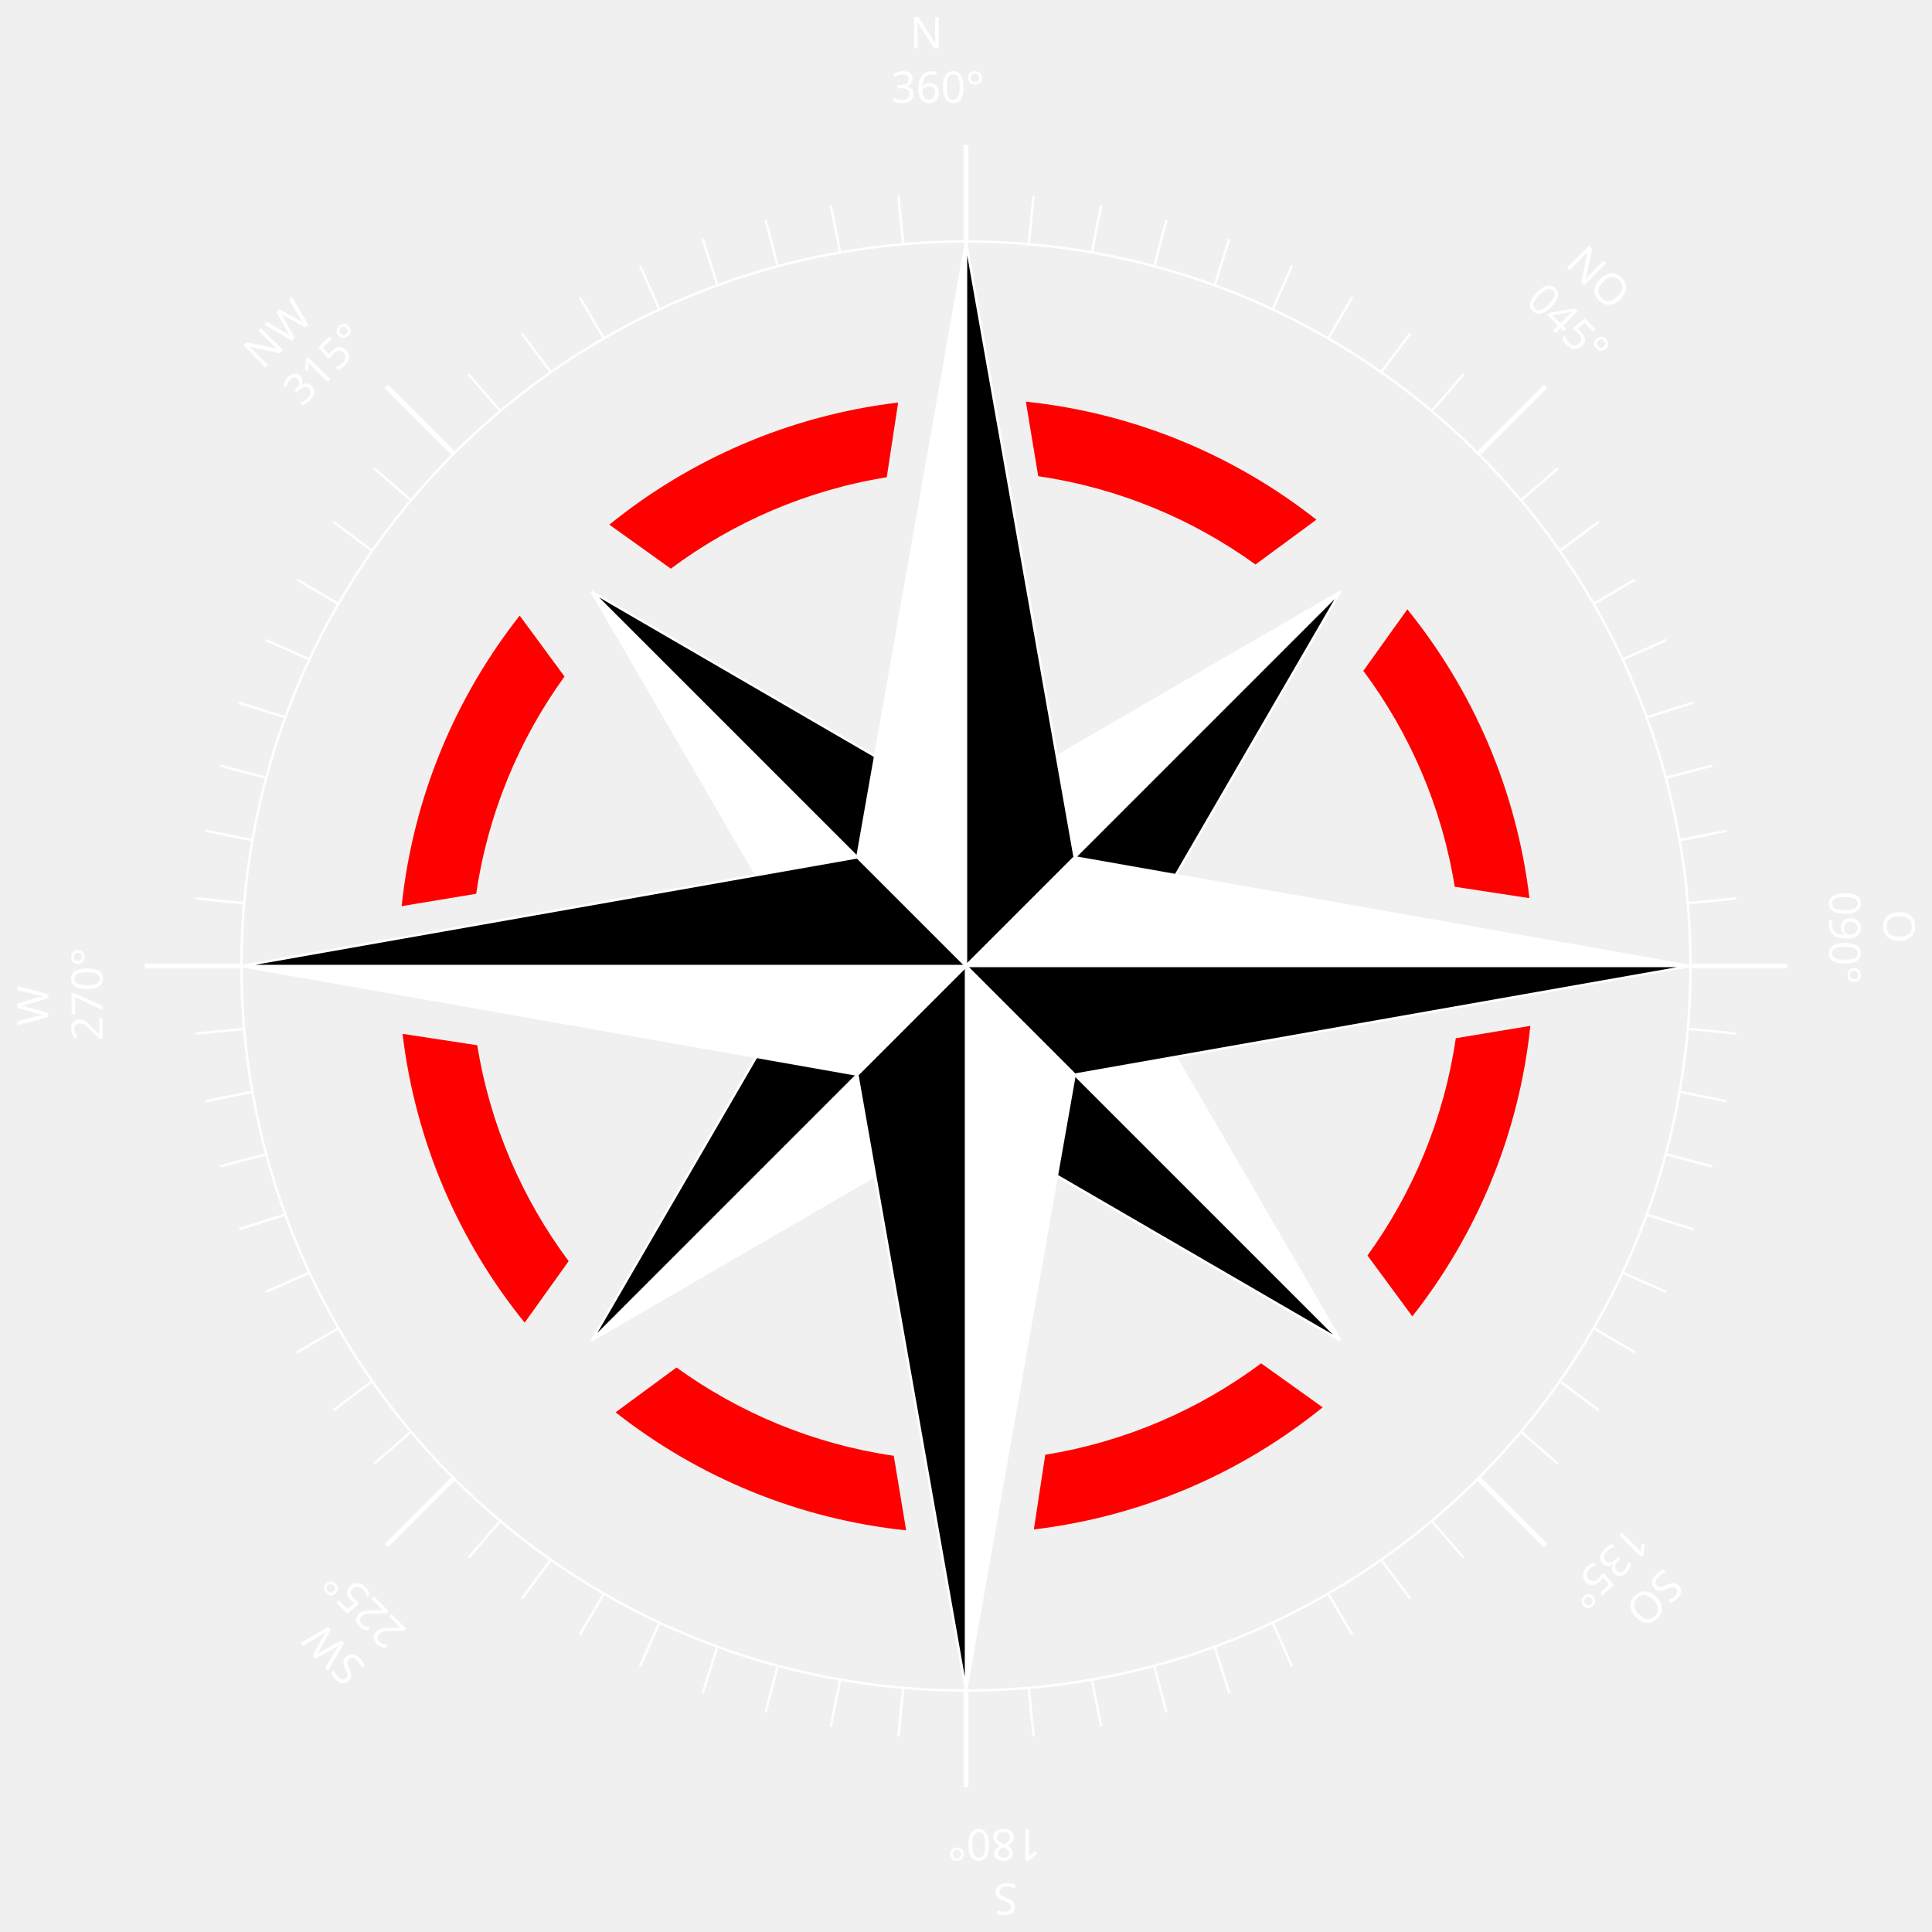
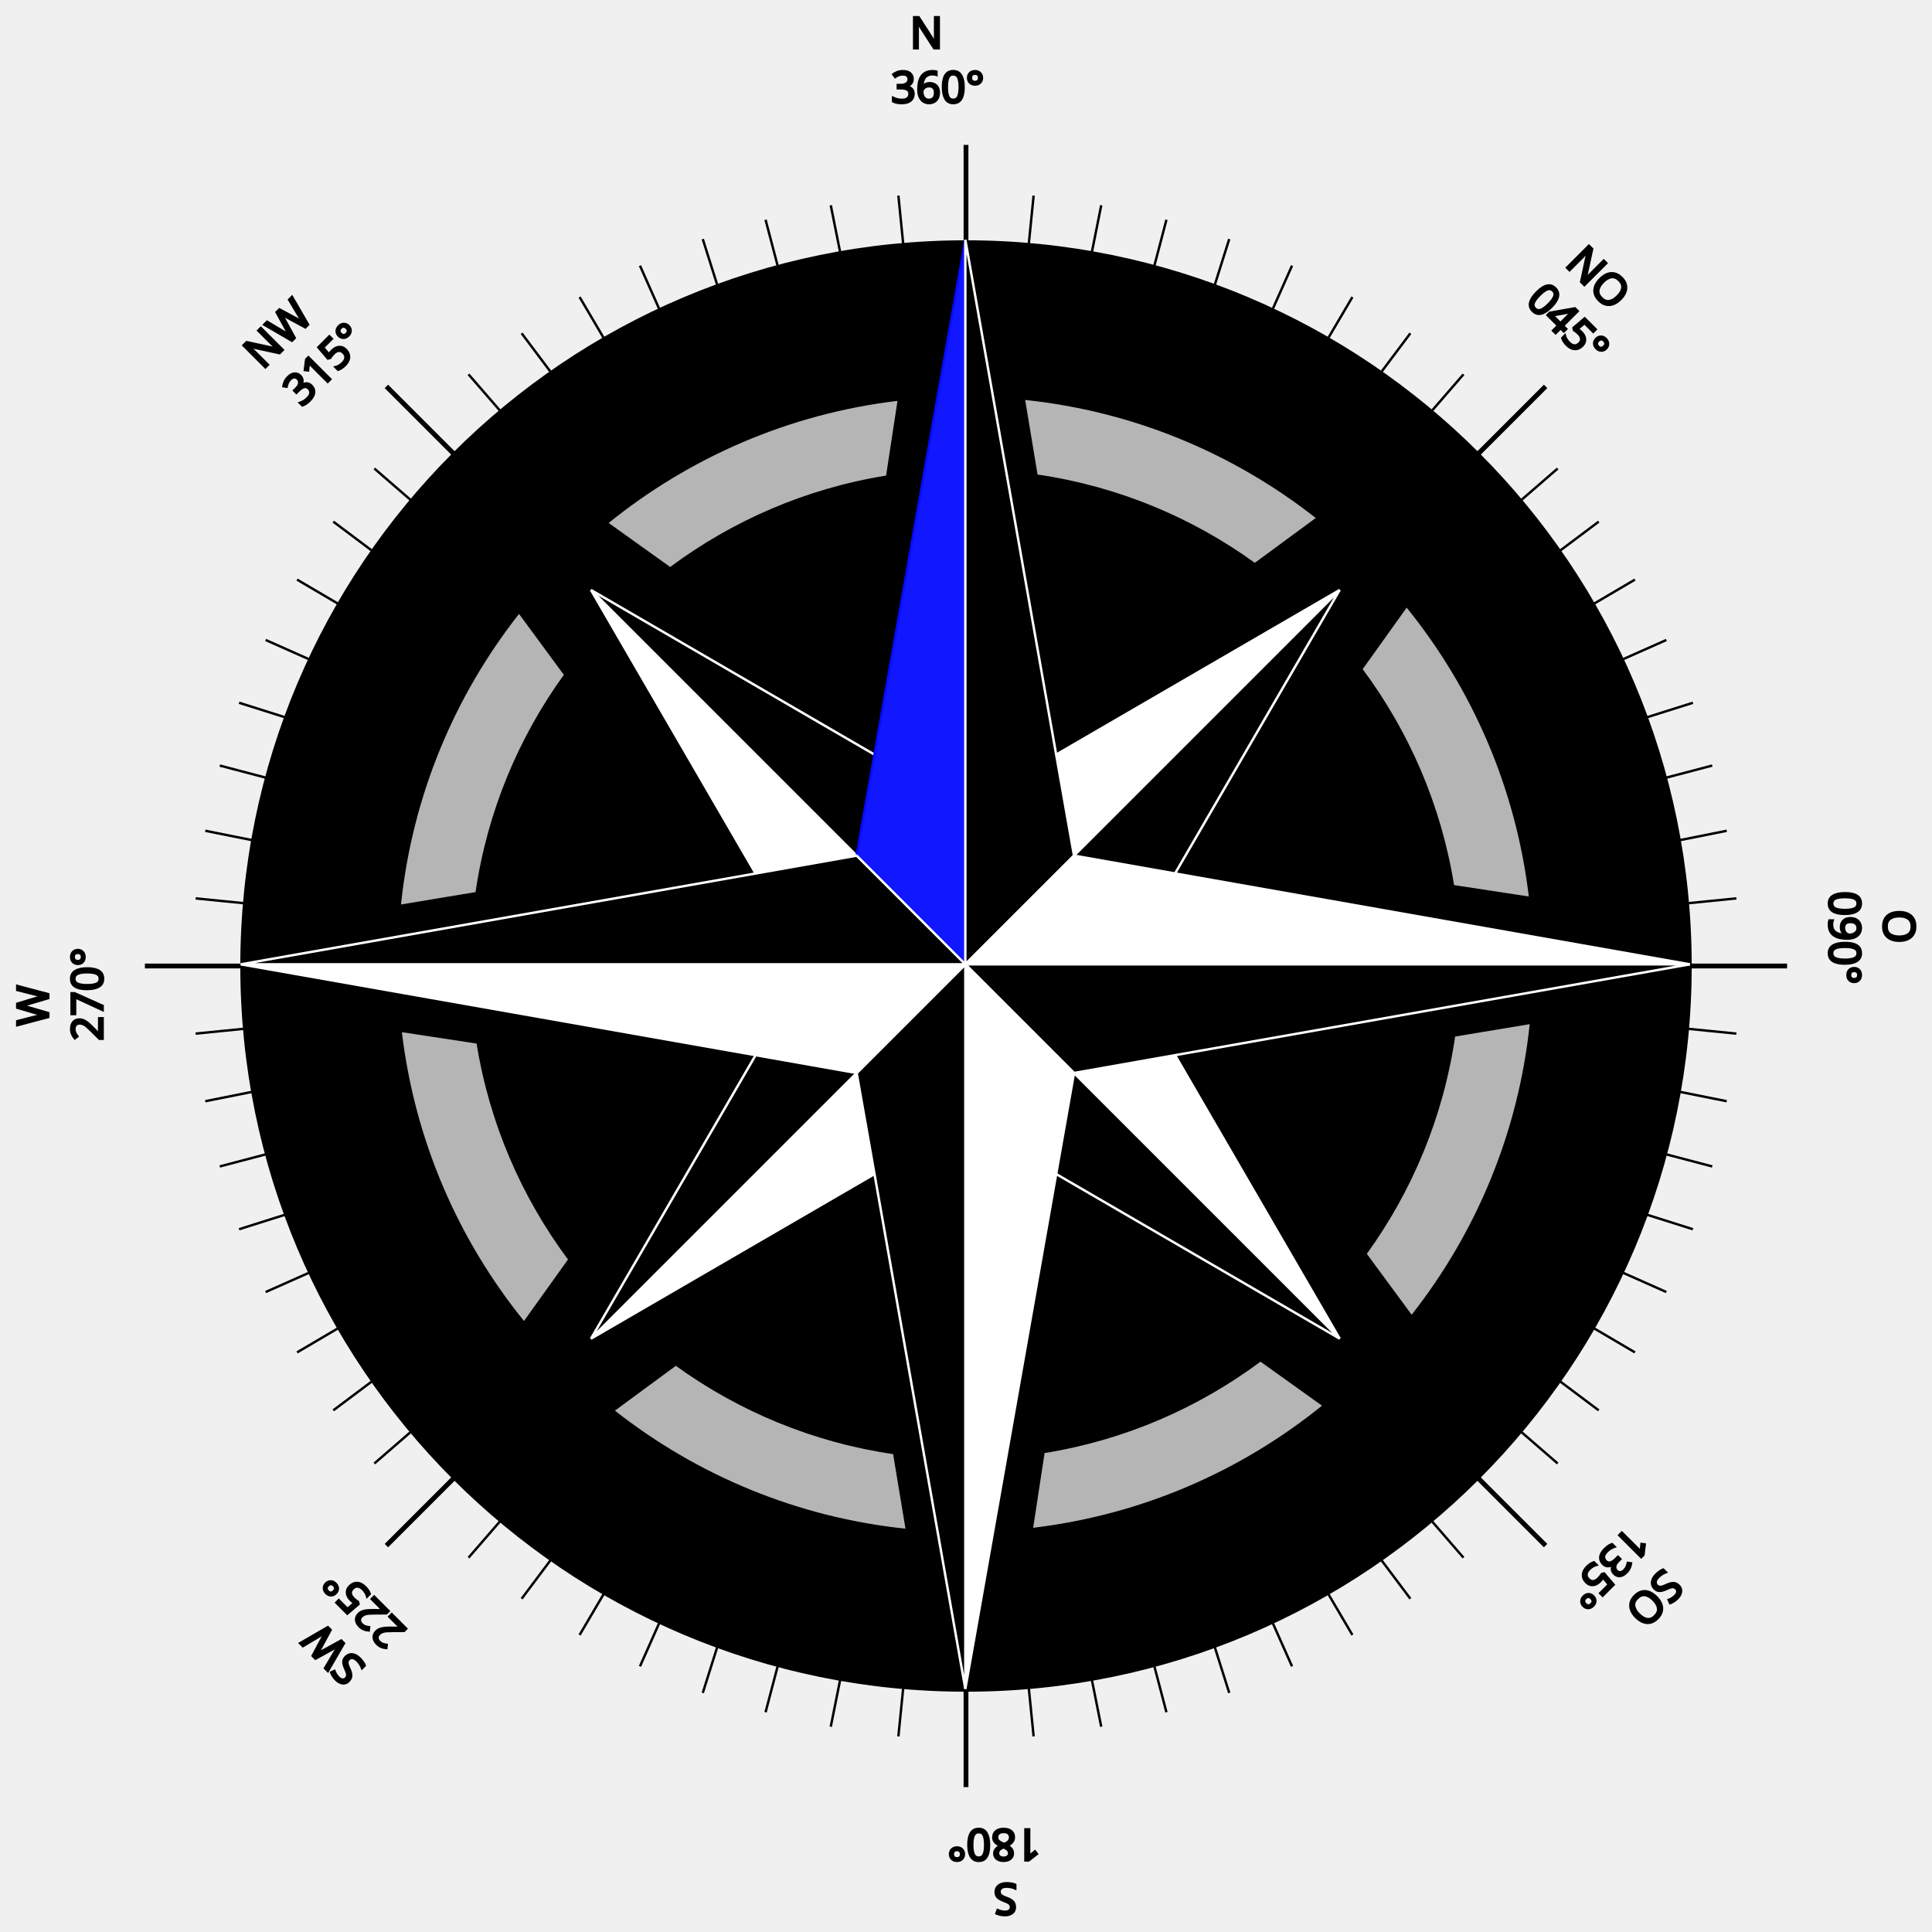
<svg xmlns="http://www.w3.org/2000/svg" version="1.0" width="800" height="800" id="windrose">
  <defs id="defs4" />
-   <path id="kreis" style="fill:none;stroke:#ffffff" d="m 700,400 a 300,300 0 0 1 -600,0 300,300 0 1 1 600,0 z" />
-   <path id="linie045" style="fill:none;stroke:#ffffff;stroke-width:2" d="m 612,188 28,-28" />
-   <path id="linie090" style="fill:none;stroke:#ffffff;stroke-width:2" d="m 740,400 -40,0" />
-   <path id="linie135" style="fill:none;stroke:#ffffff;stroke-width:2" d="m 612,612 28,28" />
-   <path id="linie180" style="fill:none;stroke:#ffffff;stroke-width:2" d="m 400,740 0,-40" />
-   <path id="linie225" style="fill:none;stroke:#ffffff;stroke-width:2" d="m 188,612 -28,28" />
-   <path id="linie270" style="fill:none;stroke:#ffffff;stroke-width:2" d="m 60,400 40,0" />
-   <path id="linie315" style="fill:none;stroke:#ffffff;stroke-width:2" d="M 188,188 160,160" />
-   <path id="linie360" style="fill:none;stroke:#ffffff;stroke-width:2" d="m 400,60 0,40" />
-   <path id="linie005" style="fill:none;stroke:#ffffff;stroke-width:1;stroke-opacity:1" d="m 426,101 2,-20" />
-   <path id="linie010" style="fill:none;stroke:#ffffff;stroke-width:1;stroke-opacity:1" d="m 452,105 4,-20" />
-   <path id="linie015" style="fill:none;stroke:#ffffff;stroke-width:1;stroke-opacity:1" d="m 478,110 5,-19" />
-   <path id="linie020" style="fill:none;stroke:#ffffff;stroke-width:1;stroke-opacity:1" d="m 503,118 6,-19" />
-   <path id="linie025" style="fill:none;stroke:#ffffff;stroke-width:1;stroke-opacity:1" d="m 527,128 8,-18" />
-   <path id="linie030" style="fill:none;stroke:#ffffff;stroke-width:1;stroke-opacity:1" d="m 550,140 10,-17" />
-   <path id="linie035" style="fill:none;stroke:#ffffff;stroke-width:1;stroke-opacity:1" d="m 572,154 12,-16" />
-   <path id="linie040" style="fill:none;stroke:#ffffff;stroke-width:1;stroke-opacity:1" d="m 593,170 13,-15" />
-   <path id="linie050" style="fill:none;stroke:#ffffff;stroke-width:1;stroke-opacity:1" d="m 630,207 15,-13" />
-   <path id="linie055" style="fill:none;stroke:#ffffff;stroke-width:1;stroke-opacity:1" d="m 646,228 16,-12" />
-   <path id="linie060" style="fill:none;stroke:#ffffff;stroke-width:1;stroke-opacity:1" d="m 660,250 17,-10" />
-   <path id="linie065" style="fill:none;stroke:#ffffff;stroke-width:1;stroke-opacity:1" d="m 672,273 18,-8" />
-   <path id="linie070" style="fill:none;stroke:#ffffff;stroke-width:1;stroke-opacity:1" d="m 682,297 19,-6" />
-   <path id="linie075" style="fill:none;stroke:#ffffff;stroke-width:1;stroke-opacity:1" d="m 690,322 19,-5" />
-   <path id="linie080" style="fill:none;stroke:#ffffff;stroke-width:1;stroke-opacity:1" d="m 695,348 20,-4" />
-   <path id="linie085" style="fill:none;stroke:#ffffff;stroke-width:1;stroke-opacity:1" d="m 699,374 20,-2" />
-   <path id="linie095" style="fill:none;stroke:#ffffff;stroke-width:1;stroke-opacity:1" d="m 699,426 20,2" />
-   <path id="linie100" style="fill:none;stroke:#ffffff;stroke-width:1;stroke-opacity:1" d="m 695,452 20,4" />
-   <path id="linie105" style="fill:none;stroke:#ffffff;stroke-width:1;stroke-opacity:1" d="m 690,478 19,5" />
-   <path id="linie110" style="fill:none;stroke:#ffffff;stroke-width:1;stroke-opacity:1" d="m 682,503 19,6" />
-   <path id="linie115" style="fill:none;stroke:#ffffff;stroke-width:1;stroke-opacity:1" d="m 672,527 18,8" />
-   <path id="linie120" style="fill:none;stroke:#ffffff;stroke-width:1;stroke-opacity:1" d="m 660,550 17,10" />
-   <path id="linie125" style="fill:none;stroke:#ffffff;stroke-width:1;stroke-opacity:1" d="m 646,572 16,12" />
-   <path id="linie130" style="fill:none;stroke:#ffffff;stroke-width:1;stroke-opacity:1" d="m 630,593 15,13" />
-   <path id="linie140" style="fill:none;stroke:#ffffff;stroke-width:1;stroke-opacity:1" d="m 593,630 13,15" />
-   <path id="linie145" style="fill:none;stroke:#ffffff;stroke-width:1;stroke-opacity:1" d="m 572,646 12,16" />
-   <path id="linie150" style="fill:none;stroke:#ffffff;stroke-width:1;stroke-opacity:1" d="m 550,660 10,17" />
-   <path id="linie155" style="fill:none;stroke:#ffffff;stroke-width:1;stroke-opacity:1" d="m 527,672 8,18" />
-   <path id="linie160" style="fill:none;stroke:#ffffff;stroke-width:1;stroke-opacity:1" d="m 503,682 6,19" />
-   <path id="linie165" style="fill:none;stroke:#ffffff;stroke-width:1;stroke-opacity:1" d="m 478,690 5,19" />
-   <path id="linie170" style="fill:none;stroke:#ffffff;stroke-width:1;stroke-opacity:1" d="m 452,695 4,20" />
-   <path id="linie175" style="fill:none;stroke:#ffffff;stroke-width:1;stroke-opacity:1" d="m 426,699 2,20" />
-   <path id="linie185" style="fill:none;stroke:#ffffff;stroke-width:1;stroke-opacity:1" d="m 374,699 -2,20" />
-   <path id="linie190" style="fill:none;stroke:#ffffff;stroke-width:1;stroke-opacity:1" d="m 348,695 -4,20" />
-   <path id="linie195" style="fill:none;stroke:#ffffff;stroke-width:1;stroke-opacity:1" d="m 322,690 -5,19" />
-   <path id="linie200" style="fill:none;stroke:#ffffff;stroke-width:1;stroke-opacity:1" d="m 297,682 -6,19" />
-   <path id="linie205" style="fill:none;stroke:#ffffff;stroke-width:1;stroke-opacity:1" d="m 273,672 -8,18" />
-   <path id="linie210" style="fill:none;stroke:#ffffff;stroke-width:1;stroke-opacity:1" d="m 250,660 -10,17" />
-   <path id="linie215" style="fill:none;stroke:#ffffff;stroke-width:1;stroke-opacity:1" d="m 228,646 -12,16" />
-   <path id="linie220" style="fill:none;stroke:#ffffff;stroke-width:1;stroke-opacity:1" d="m 207,630 -13,15" />
-   <path id="linie230" style="fill:none;stroke:#ffffff;stroke-width:1;stroke-opacity:1" d="m 170,593 -15,13" />
-   <path id="linie235" style="fill:none;stroke:#ffffff;stroke-width:1;stroke-opacity:1" d="m 154,572 -16,12" />
-   <path id="linie240" style="fill:none;stroke:#ffffff;stroke-width:1;stroke-opacity:1" d="m 140,550 -17,10" />
-   <path id="linie245" style="fill:none;stroke:#ffffff;stroke-width:1;stroke-opacity:1" d="m 128,527 -18,8" />
-   <path id="linie250" style="fill:none;stroke:#ffffff;stroke-width:1;stroke-opacity:1" d="m 118,503 -19,6" />
-   <path id="linie255" style="fill:none;stroke:#ffffff;stroke-width:1;stroke-opacity:1" d="m 110,478 -19,5" />
-   <path id="linie260" style="fill:none;stroke:#ffffff;stroke-width:1;stroke-opacity:1" d="m 105,452 -20,4" />
-   <path id="linie265" style="fill:none;stroke:#ffffff;stroke-width:1;stroke-opacity:1" d="m 101,426 -20,2" />
-   <path id="linie275" style="fill:none;stroke:#ffffff;stroke-width:1;stroke-opacity:1" d="M 101,374 81,372" />
-   <path id="linie280" style="fill:none;stroke:#ffffff;stroke-width:1;stroke-opacity:1" d="M 105,348 85,344" />
-   <path id="linie285" style="fill:none;stroke:#ffffff;stroke-width:1;stroke-opacity:1" d="M 110,322 91,317" />
-   <path id="linie290" style="fill:none;stroke:#ffffff;stroke-width:1;stroke-opacity:1" d="M 118,297 99,291" />
-   <path id="linie295" style="fill:none;stroke:#ffffff;stroke-width:1;stroke-opacity:1" d="m 128,273 -18,-8" />
-   <path id="linie300" style="fill:none;stroke:#ffffff;stroke-width:1;stroke-opacity:1" d="M 140,250 123,240" />
-   <path id="linie305" style="fill:none;stroke:#ffffff;stroke-width:1;stroke-opacity:1" d="M 154,228 138,216" />
-   <path id="linie310" style="fill:none;stroke:#ffffff;stroke-width:1;stroke-opacity:1" d="M 170,207 155,194" />
-   <path id="linie320" style="fill:none;stroke:#ffffff;stroke-width:1;stroke-opacity:1" d="M 207,170 194,155" />
-   <path id="linie325" style="fill:none;stroke:#ffffff;stroke-width:1;stroke-opacity:1" d="M 228,154 216,138" />
-   <path id="linie330" style="fill:none;stroke:#ffffff;stroke-width:1;stroke-opacity:1" d="M 250,140 240,123" />
-   <path id="linie335" style="fill:none;stroke:#ffffff;stroke-width:1;stroke-opacity:1" d="m 273,128 -8,-18" />
-   <path id="linie340" style="fill:none;stroke:#ffffff;stroke-width:1;stroke-opacity:1" d="M 297,118 291,99" />
-   <path id="linie345" style="fill:none;stroke:#ffffff;stroke-width:1;stroke-opacity:1" d="M 322,110 317,91" />
-   <path id="linie350" style="fill:none;stroke:#ffffff;stroke-width:1;stroke-opacity:1" d="M 348,105 344,85" />
-   <path id="linie355" style="fill:none;stroke:#ffffff;stroke-width:1;stroke-opacity:1" d="M 374,101 372,81" />
-   <g id="g2294">
-     <path d="M 400,400 L 400,335 L 555,245 L 400,400 z " style="fill:#ffffff;stroke:#ffffff;stroke-width:1" id="pfeil-rechtsoben-oben" />
-     <path d="M 400,400 L 465,400 L 555,245 L 400,400 z " style="fill:#000000;fill-rule:evenodd;stroke:#ffffff;stroke-width:1px;stroke-linecap:butt;stroke-linejoin:miter;stroke-opacity:1" id="pfeil-rechtsoben-rechts" />
-     <path d="M 400,400 L 465,400 L 555,555 L 400,400 z " style="fill:#ffffff;stroke:#ffffff;stroke-width:1" id="pfeil-rechtsunten-rechts" />
-     <path d="M 400,400 L 400,465 L 555,555 L 400,400 z " style="fill:#000000;stroke:#ffffff;stroke-width:1" id="pfeil-rechtsunten-unten" />
-     <path d="M 400,400 L 400,465 L 245,555 L 400,400 z " style="fill:#ffffff;stroke:#ffffff;stroke-width:1" id="pfeil-linksunten-unten" />
-     <path d="M 400,400 L 335,400 L 245,555 L 400,400 z " style="fill:#000000;stroke:#ffffff;stroke-width:1" id="pfeil-linksunten-links" />
-     <path d="M 400,400 L 335,400 L 245,245 L 400,400 z " style="fill:#ffffff;stroke:#ffffff;stroke-width:1" id="pfeil-linksoben-links" />
-     <path d="M 400,400 L 400,335 L 245,245 L 400,400 z " style="fill:#000000;stroke:#ffffff;stroke-width:1" id="pfeil-linksoben-oben" />
-     <path d="M 400,100 L 355,355 L 400,400 L 400,100 z " style="fill:#ffffff;stroke:#ffffff;stroke-width:1" id="pfeil-oben-links" />
-     <path d="M 400,100 L 445,355 L 400,400 L 400,100 z " style="fill:#000000;stroke:#ffffff;stroke-width:1" id="pfeil-oben-rechts" />
-     <path d="M 700,400 L 445,355 L 400,400 L 700,400 z " style="fill:#ffffff;stroke:#ffffff;stroke-width:1" id="pfeil-rechts-oben" />
-     <path d="M 700,400 L 445,445 L 400,400 L 700,400 z " style="fill:#000000;stroke:#ffffff;stroke-width:1" id="pfeil-rechts-unten" />
-     <path d="M 400,700 L 445,445 L 400,400 L 400,700 z " style="fill:#ffffff;stroke:#ffffff;stroke-width:1" id="pfeil-unten-rechts" />
-     <path d="M 400,700 L 355,445 L 400,400 L 400,700 z " style="fill:#000000;stroke:#ffffff;stroke-width:1" id="pfeil-unten-links" />
-     <path d="M 100,400 L 355,445 L 400,400 L 100,400 z " style="fill:#ffffff;stroke:#ffffff;stroke-width:1" id="pfeil-links-unten" />
-     <path d="M 100,400 L 355,355 L 400,400 L 100,400 z " style="fill:#000000;stroke:#ffffff;stroke-width:1" id="pfeil-links-oben" />
-   </g>
-   <g id="rotekreisebene">
-     <path d="M 424.781,166.312 L 429.906,197.188 C 463.156,202.053 493.808,214.916 519.875,233.75 L 545.094,215.188 C 511.24,188.568 469.909,171.047 424.781,166.312 z M 371.906,166.688 C 326.923,172.056 285.814,190.139 252.312,217.25 L 277.781,235.469 C 303.596,216.256 334.056,202.961 367.188,197.625 L 371.906,166.688 z M 582.75,252.312 L 564.531,277.781 C 583.744,303.596 597.039,334.056 602.375,367.188 L 633.312,371.906 C 627.944,326.923 609.861,285.814 582.75,252.312 z M 215.188,254.906 C 188.568,288.76 171.047,330.091 166.312,375.219 L 197.188,370.094 C 202.053,336.844 214.916,306.192 233.75,280.125 L 215.188,254.906 z M 633.688,424.781 L 602.812,429.906 C 597.947,463.156 585.084,493.808 566.25,519.875 L 584.812,545.094 C 611.432,511.24 628.953,469.909 633.688,424.781 z M 166.688,428.094 C 172.056,473.077 190.139,514.186 217.25,547.688 L 235.469,522.219 C 216.256,496.404 202.961,465.944 197.625,432.812 L 166.688,428.094 z M 522.219,564.531 C 496.404,583.744 465.944,597.039 432.812,602.375 L 428.094,633.312 C 473.077,627.944 514.186,609.861 547.688,582.75 L 522.219,564.531 z M 280.125,566.25 L 254.906,584.812 C 288.76,611.432 330.091,628.953 375.219,633.688 L 370.094,602.812 C 336.844,597.947 306.192,585.084 280.125,566.25 z " style="fill:#ff0000;fill-opacity:1;stroke:none;stroke-opacity:1" id="kreisinnen" />
-   </g>
-   <g id="beschriftungsebene">
-     <text x="0" y="0" transform="translate(400, 20)" style="font-size:18px;text-align:center;text-anchor:middle;fill:#ffffff;stroke:none;font-family:Sans" id="Text-Nord" xml:space="preserve">
-       <tspan x="0" y="0" id="tspan2318">N</tspan>
-       <tspan x="0" y="22.5" id="tspan2320">360°</tspan>
+   <path id="kreis" style="fill:#000000;stroke:#000000;fill-opacity:1;stroke-opacity:1" d="m 700,400 a 300,300 0 0 1 -600,0 300,300 0 1 1 600,0 z" />
+   <path id="linie045" style="fill:#000000;stroke:#000000;stroke-width:2;fill-opacity:1;stroke-opacity:1" d="m 612,188 28,-28" />
+   <path id="linie090" style="fill:#000000;stroke:#000000;stroke-width:2;fill-opacity:1;stroke-opacity:1" d="m 740,400 -40,0" />
+   <path id="linie135" style="fill:#000000;stroke:#000000;stroke-width:2;fill-opacity:1;stroke-opacity:1" d="m 612,612 28,28" />
+   <path id="linie180" style="fill:#000000;stroke:#000000;stroke-width:2;fill-opacity:1;stroke-opacity:1" d="m 400,740 0,-40" />
+   <path id="linie225" style="fill:#000000;stroke:#000000;stroke-width:2;fill-opacity:1;stroke-opacity:1" d="m 188,612 -28,28" />
+   <path id="linie270" style="fill:#000000;stroke:#000000;stroke-width:2;fill-opacity:1;stroke-opacity:1" d="m 60,400 40,0" />
+   <path id="linie315" style="fill:#000000;stroke:#000000;stroke-width:2;fill-opacity:1;stroke-opacity:1" d="M 188,188 160,160" />
+   <path id="linie360" style="fill:#000000;stroke:#000000;stroke-width:2;fill-opacity:1;stroke-opacity:1" d="m 400,60 0,40" />
+   <path id="linie005" style="fill:#000000;stroke:#000000;stroke-width:1;stroke-opacity:1;fill-opacity:1" d="m 426,101 2,-20" />
+   <path id="linie010" style="fill:#000000;stroke:#000000;stroke-width:1;stroke-opacity:1;fill-opacity:1" d="m 452,105 4,-20" />
+   <path id="linie015" style="fill:#000000;stroke:#000000;stroke-width:1;stroke-opacity:1;fill-opacity:1" d="m 478,110 5,-19" />
+   <path id="linie020" style="fill:#000000;stroke:#000000;stroke-width:1;stroke-opacity:1;fill-opacity:1" d="m 503,118 6,-19" />
+   <path id="linie025" style="fill:#000000;stroke:#000000;stroke-width:1;stroke-opacity:1;fill-opacity:1" d="m 527,128 8,-18" />
+   <path id="linie030" style="fill:#000000;stroke:#000000;stroke-width:1;stroke-opacity:1;fill-opacity:1" d="m 550,140 10,-17" />
+   <path id="linie035" style="fill:#000000;stroke:#000000;stroke-width:1;stroke-opacity:1;fill-opacity:1" d="m 572,154 12,-16" />
+   <path id="linie040" style="fill:#000000;stroke:#000000;stroke-width:1;stroke-opacity:1;fill-opacity:1" d="m 593,170 13,-15" />
+   <path id="linie050" style="fill:#000000;stroke:#000000;stroke-width:1;stroke-opacity:1;fill-opacity:1" d="m 630,207 15,-13" />
+   <path id="linie055" style="fill:#000000;stroke:#000000;stroke-width:1;stroke-opacity:1;fill-opacity:1" d="m 646,228 16,-12" />
+   <path id="linie060" style="fill:#000000;stroke:#000000;stroke-width:1;stroke-opacity:1;fill-opacity:1" d="m 660,250 17,-10" />
+   <path id="linie065" style="fill:#000000;stroke:#000000;stroke-width:1;stroke-opacity:1;fill-opacity:1" d="m 672,273 18,-8" />
+   <path id="linie070" style="fill:#000000;stroke:#000000;stroke-width:1;stroke-opacity:1;fill-opacity:1" d="m 682,297 19,-6" />
+   <path id="linie075" style="fill:#000000;stroke:#000000;stroke-width:1;stroke-opacity:1;fill-opacity:1" d="m 690,322 19,-5" />
+   <path id="linie080" style="fill:#000000;stroke:#000000;stroke-width:1;stroke-opacity:1;fill-opacity:1" d="m 695,348 20,-4" />
+   <path id="linie085" style="fill:#000000;stroke:#000000;stroke-width:1;stroke-opacity:1;fill-opacity:1" d="m 699,374 20,-2" />
+   <path id="linie095" style="fill:#000000;stroke:#000000;stroke-width:1;stroke-opacity:1;fill-opacity:1" d="m 699,426 20,2" />
+   <path id="linie100" style="fill:#000000;stroke:#000000;stroke-width:1;stroke-opacity:1;fill-opacity:1" d="m 695,452 20,4" />
+   <path id="linie105" style="fill:#000000;stroke:#000000;stroke-width:1;stroke-opacity:1;fill-opacity:1" d="m 690,478 19,5" />
+   <path id="linie110" style="fill:#000000;stroke:#000000;stroke-width:1;stroke-opacity:1;fill-opacity:1" d="m 682,503 19,6" />
+   <path id="linie115" style="fill:#000000;stroke:#000000;stroke-width:1;stroke-opacity:1;fill-opacity:1" d="m 672,527 18,8" />
+   <path id="linie120" style="fill:#000000;stroke:#000000;stroke-width:1;stroke-opacity:1;fill-opacity:1" d="m 660,550 17,10" />
+   <path id="linie125" style="fill:#000000;stroke:#000000;stroke-width:1;stroke-opacity:1;fill-opacity:1" d="m 646,572 16,12" />
+   <path id="linie130" style="fill:#000000;stroke:#000000;stroke-width:1;stroke-opacity:1;fill-opacity:1" d="m 630,593 15,13" />
+   <path id="linie140" style="fill:#000000;stroke:#000000;stroke-width:1;stroke-opacity:1;fill-opacity:1" d="m 593,630 13,15" />
+   <path id="linie145" style="fill:#000000;stroke:#000000;stroke-width:1;stroke-opacity:1;fill-opacity:1" d="m 572,646 12,16" />
+   <path id="linie150" style="fill:#000000;stroke:#000000;stroke-width:1;stroke-opacity:1;fill-opacity:1" d="m 550,660 10,17" />
+   <path id="linie155" style="fill:#000000;stroke:#000000;stroke-width:1;stroke-opacity:1;fill-opacity:1" d="m 527,672 8,18" />
+   <path id="linie160" style="fill:#000000;stroke:#000000;stroke-width:1;stroke-opacity:1;fill-opacity:1" d="m 503,682 6,19" />
+   <path id="linie165" style="fill:#000000;stroke:#000000;stroke-width:1;stroke-opacity:1;fill-opacity:1" d="m 478,690 5,19" />
+   <path id="linie170" style="fill:#000000;stroke:#000000;stroke-width:1;stroke-opacity:1;fill-opacity:1" d="m 452,695 4,20" />
+   <path id="linie175" style="fill:#000000;stroke:#000000;stroke-width:1;stroke-opacity:1;fill-opacity:1" d="m 426,699 2,20" />
+   <path id="linie185" style="fill:#000000;stroke:#000000;stroke-width:1;stroke-opacity:1;fill-opacity:1" d="m 374,699 -2,20" />
+   <path id="linie190" style="fill:#000000;stroke:#000000;stroke-width:1;stroke-opacity:1;fill-opacity:1" d="m 348,695 -4,20" />
+   <path id="linie195" style="fill:#000000;stroke:#000000;stroke-width:1;stroke-opacity:1;fill-opacity:1" d="m 322,690 -5,19" />
+   <path id="linie200" style="fill:#000000;stroke:#000000;stroke-width:1;stroke-opacity:1;fill-opacity:1" d="m 297,682 -6,19" />
+   <path id="linie205" style="fill:#000000;stroke:#000000;stroke-width:1;stroke-opacity:1;fill-opacity:1" d="m 273,672 -8,18" />
+   <path id="linie210" style="fill:#000000;stroke:#000000;stroke-width:1;stroke-opacity:1;fill-opacity:1" d="m 250,660 -10,17" />
+   <path id="linie215" style="fill:#000000;stroke:#000000;stroke-width:1;stroke-opacity:1;fill-opacity:1" d="m 228,646 -12,16" />
+   <path id="linie220" style="fill:#000000;stroke:#000000;stroke-width:1;stroke-opacity:1;fill-opacity:1" d="m 207,630 -13,15" />
+   <path id="linie230" style="fill:#000000;stroke:#000000;stroke-width:1;stroke-opacity:1;fill-opacity:1" d="m 170,593 -15,13" />
+   <path id="linie235" style="fill:#000000;stroke:#000000;stroke-width:1;stroke-opacity:1;fill-opacity:1" d="m 154,572 -16,12" />
+   <path id="linie240" style="fill:#000000;stroke:#000000;stroke-width:1;stroke-opacity:1;fill-opacity:1" d="m 140,550 -17,10" />
+   <path id="linie245" style="fill:#000000;stroke:#000000;stroke-width:1;stroke-opacity:1;fill-opacity:1" d="m 128,527 -18,8" />
+   <path id="linie250" style="fill:#000000;stroke:#000000;stroke-width:1;stroke-opacity:1;fill-opacity:1" d="m 118,503 -19,6" />
+   <path id="linie255" style="fill:#000000;stroke:#000000;stroke-width:1;stroke-opacity:1;fill-opacity:1" d="m 110,478 -19,5" />
+   <path id="linie260" style="fill:#000000;stroke:#000000;stroke-width:1;stroke-opacity:1;fill-opacity:1" d="m 105,452 -20,4" />
+   <path id="linie265" style="fill:#000000;stroke:#000000;stroke-width:1;stroke-opacity:1;fill-opacity:1" d="m 101,426 -20,2" />
+   <path id="linie275" style="fill:#000000;stroke:#000000;stroke-width:1;stroke-opacity:1;fill-opacity:1" d="M 101,374 81,372" />
+   <path id="linie280" style="fill:#000000;stroke:#000000;stroke-width:1;stroke-opacity:1;fill-opacity:1" d="M 105,348 85,344" />
+   <path id="linie285" style="fill:#000000;stroke:#000000;stroke-width:1;stroke-opacity:1;fill-opacity:1" d="M 110,322 91,317" />
+   <path id="linie290" style="fill:#000000;stroke:#000000;stroke-width:1;stroke-opacity:1;fill-opacity:1" d="M 118,297 99,291" />
+   <path id="linie295" style="fill:#000000;stroke:#000000;stroke-width:1;stroke-opacity:1;fill-opacity:1" d="m 128,273 -18,-8" />
+   <path id="linie300" style="fill:#000000;stroke:#000000;stroke-width:1;stroke-opacity:1;fill-opacity:1" d="M 140,250 123,240" />
+   <path id="linie305" style="fill:#000000;stroke:#000000;stroke-width:1;stroke-opacity:1;fill-opacity:1" d="M 154,228 138,216" />
+   <path id="linie310" style="fill:#000000;stroke:#000000;stroke-width:1;stroke-opacity:1;fill-opacity:1" d="M 170,207 155,194" />
+   <path id="linie320" style="fill:#000000;stroke:#000000;stroke-width:1;stroke-opacity:1;fill-opacity:1" d="M 207,170 194,155" />
+   <path id="linie325" style="fill:#000000;stroke:#000000;stroke-width:1;stroke-opacity:1;fill-opacity:1" d="M 228,154 216,138" />
+   <path id="linie330" style="fill:#000000;stroke:#000000;stroke-width:1;stroke-opacity:1;fill-opacity:1" d="M 250,140 240,123" />
+   <path id="linie335" style="fill:#000000;stroke:#000000;stroke-width:1;stroke-opacity:1;fill-opacity:1" d="m 273,128 -8,-18" />
+   <path id="linie340" style="fill:#000000;stroke:#000000;stroke-width:1;stroke-opacity:1;fill-opacity:1" d="M 297,118 291,99" />
+   <path id="linie345" style="fill:#000000;stroke:#000000;stroke-width:1;stroke-opacity:1;fill-opacity:1" d="M 322,110 317,91" />
+   <path id="linie350" style="fill:#000000;stroke:#000000;stroke-width:1;stroke-opacity:1;fill-opacity:1" d="M 348,105 344,85" />
+   <path id="linie355" style="fill:#000000;stroke:#000000;stroke-width:1;stroke-opacity:1;fill-opacity:1" d="M 374,101 372,81" />
+   <path id="pfeil-rechtsoben-oben" style="fill:#ffffff;stroke:#ffffff;stroke-width:1" d="m 399.724,399.305 0,-65 155,-90 -155,155 z" />
+   <path id="pfeil-rechtsoben-rechts" style="fill:#000000;fill-rule:evenodd;stroke:#ffffff;stroke-width:1px;stroke-linecap:butt;stroke-linejoin:miter;stroke-opacity:1" d="m 399.724,399.305 65,0 90,-155 -155,155 z" />
+   <path id="pfeil-rechtsunten-rechts" style="fill:#ffffff;stroke:#ffffff;stroke-width:1" d="m 399.724,399.305 65,0 90,155 -155,-155 z" />
+   <path id="pfeil-rechtsunten-unten" style="fill:#000000;stroke:#ffffff;stroke-width:1" d="m 399.724,399.305 0,65 155,90 -155,-155 z" />
+   <path id="pfeil-linksunten-unten" style="fill:#ffffff;stroke:#ffffff;stroke-width:1" d="m 399.724,399.305 0,65 -155,90 155,-155 z" />
+   <path id="pfeil-linksunten-links" style="fill:#000000;stroke:#ffffff;stroke-width:1" d="m 399.724,399.305 -65,0 -90,155 155,-155 z" />
+   <path id="pfeil-linksoben-links" style="fill:#ffffff;stroke:#ffffff;stroke-width:1" d="m 399.724,399.305 -65,0 -90,-155 155,155 z" />
+   <path id="pfeil-linksoben-oben" style="fill:#000000;stroke:#ffffff;stroke-width:1" d="m 399.724,399.305 0,-65 -155,-90 155,155 z" />
+   <path id="pfeil-oben-links" style="fill:#1118ff;stroke:#070bff;stroke-width:1;fill-opacity:1;stroke-opacity:1" d="m 399.724,99.305 -45,255 45,45 0,-300 z" />
+   <path id="pfeil-oben-rechts" style="fill:#000000;stroke:#ffffff;stroke-width:1" d="m 399.724,99.305 45,255 -45,45 0,-300 z" />
+   <path id="pfeil-rechts-oben" style="fill:#ffffff;stroke:#ffffff;stroke-width:1" d="m 699.724,399.305 -255,-45 -45,45 300,0 z" />
+   <path id="pfeil-rechts-unten" style="fill:#000000;stroke:#ffffff;stroke-width:1" d="m 699.724,399.305 -255,45 -45,-45 300,0 z" />
+   <path id="pfeil-unten-rechts" style="fill:#ffffff;stroke:#ffffff;stroke-width:1" d="m 399.724,699.305 45,-255 -45,-45 0,300 z" />
+   <path id="pfeil-unten-links" style="fill:#000000;stroke:#ffffff;stroke-width:1" d="m 399.724,699.305 -45,-255 45,-45 0,300 z" />
+   <path id="pfeil-links-unten" style="fill:#ffffff;stroke:#ffffff;stroke-width:1" d="m 99.724,399.305 255,45 45,-45 -300,0 z" />
+   <path id="pfeil-links-oben" style="fill:#000000;stroke:#ffffff;stroke-width:1" d="m 99.724,399.305 255,-45 45,45 -300,0 z" />
+   <path id="kreisinnen" style="fill:#b5b5b5;fill-opacity:1;stroke:none" d="m 424.505,165.618 5.125,30.875 c 33.25,4.866 63.901,17.729 89.969,36.562 l 25.219,-18.562 c -33.854,-26.619 -75.185,-44.14 -120.312,-48.875 z m -52.875,0.375 c -44.983,5.368 -86.093,23.452 -119.594,50.562 l 25.469,18.219 c 25.814,-19.213 56.275,-32.508 89.406,-37.844 l 4.719,-30.938 z m 210.844,85.625 -18.219,25.469 c 19.213,25.814 32.508,56.275 37.844,89.406 l 30.938,4.719 c -5.368,-44.983 -23.452,-86.093 -50.562,-119.594 z m -367.562,2.594 c -26.619,33.854 -44.14,75.185 -48.875,120.312 l 30.875,-5.125 c 4.866,-33.25 17.729,-63.901 36.562,-89.969 l -18.562,-25.219 z m 418.5,169.875 -30.875,5.125 c -4.866,33.25 -17.729,63.901 -36.562,89.969 l 18.562,25.219 c 26.619,-33.854 44.14,-75.185 48.875,-120.312 z m -467,3.312 c 5.368,44.983 23.452,86.093 50.562,119.594 l 18.219,-25.469 c -19.213,-25.814 -32.508,-56.275 -37.844,-89.406 l -30.938,-4.719 z m 355.531,136.438 c -25.814,19.213 -56.275,32.508 -89.406,37.844 l -4.719,30.938 c 44.983,-5.368 86.093,-23.452 119.594,-50.562 l -25.469,-18.219 z m -242.094,1.719 -25.219,18.562 c 33.854,26.619 75.185,44.14 120.312,48.875 l -5.125,-30.875 c -33.25,-4.866 -63.901,-17.729 -89.969,-36.562 z" />
+   <g id="beschriftungsebene" style="fill:#000000;fill-opacity:1;stroke:#000000;stroke-opacity:1">
+     <text x="0" y="0" transform="translate(400, 20)" style="font-size:18px;text-align:center;text-anchor:middle;fill:#000000;stroke:#000000;font-family:Sans;fill-opacity:1;stroke-opacity:1" id="Text-Nord" xml:space="preserve">
+       <tspan x="0" y="0" id="tspan2318" style="fill:#000000;fill-opacity:1;stroke:#000000;stroke-opacity:1">N</tspan>
+       <tspan x="0" y="22.5" id="tspan2320" style="fill:#000000;fill-opacity:1;stroke:#000000;stroke-opacity:1">360°</tspan>
    </text>
-     <text x="0" y="0" transform="matrix(0.707107, 0.707107, -0.707107, 0.707107, 669, 131)" style="font-size:18px;text-align:center;text-anchor:middle;fill:#ffffff;stroke:none;font-family:Sans" id="Text-Nordost" xml:space="preserve">
-       <tspan x="0" y="0" id="tspan2327">NO</tspan>
-       <tspan x="0" y="22.5" id="tspan2329">045°</tspan>
+     <text x="0" y="0" transform="matrix(0.707107, 0.707107, -0.707107, 0.707107, 669, 131)" style="font-size:18px;text-align:center;text-anchor:middle;fill:#000000;stroke:#000000;font-family:Sans;fill-opacity:1;stroke-opacity:1" id="Text-Nordost" xml:space="preserve">
+       <tspan x="0" y="0" id="tspan2327" style="fill:#000000;fill-opacity:1;stroke:#000000;stroke-opacity:1">NO</tspan>
+       <tspan x="0" y="22.5" id="tspan2329" style="fill:#000000;fill-opacity:1;stroke:#000000;stroke-opacity:1">045°</tspan>
    </text>
-     <text x="0" y="0" transform="matrix(0, 1, -1, 0, 780, 400)" style="font-size:18px;text-align:center;text-anchor:middle;fill:#ffffff;stroke:none;font-family:Sans" id="Text-Ost" xml:space="preserve">
-       <tspan x="0" y="0" id="tspan3204">O</tspan>
-       <tspan x="0" y="22.5" id="tspan3206">090°</tspan>
+     <text x="0" y="0" transform="matrix(0, 1, -1, 0, 780, 400)" style="font-size:18px;text-align:center;text-anchor:middle;fill:#000000;stroke:#000000;font-family:Sans;fill-opacity:1;stroke-opacity:1" id="Text-Ost" xml:space="preserve">
+       <tspan x="0" y="0" id="tspan3204" style="fill:#000000;fill-opacity:1;stroke:#000000;stroke-opacity:1">O</tspan>
+       <tspan x="0" y="22.5" id="tspan3206" style="fill:#000000;fill-opacity:1;stroke:#000000;stroke-opacity:1">090°</tspan>
    </text>
-     <text x="0" y="0" transform="matrix(-0.707107, 0.707107, -0.707107, -0.707107, 669, 669)" style="font-size:18px;text-align:center;text-anchor:middle;fill:#ffffff;stroke:none;font-family:Sans" id="Text-Südost" xml:space="preserve">
-       <tspan x="0" y="0" id="tspan3218">SO</tspan>
-       <tspan x="0" y="22.5" id="tspan3220">135°</tspan>
+     <text x="0" y="0" transform="matrix(-0.707107, 0.707107, -0.707107, -0.707107, 669, 669)" style="font-size:18px;text-align:center;text-anchor:middle;fill:#000000;stroke:#000000;font-family:Sans;fill-opacity:1;stroke-opacity:1" id="Text-Südost" xml:space="preserve">
+       <tspan x="0" y="0" id="tspan3218" style="fill:#000000;fill-opacity:1;stroke:#000000;stroke-opacity:1">SO</tspan>
+       <tspan x="0" y="22.5" id="tspan3220" style="fill:#000000;fill-opacity:1;stroke:#000000;stroke-opacity:1">135°</tspan>
    </text>
-     <text x="0" y="0" transform="matrix(-1, 0, 0, -1, 400, 780)" style="font-size:18px;text-align:center;text-anchor:middle;fill:#ffffff;stroke:none;font-family:Sans" id="Text-Süd" xml:space="preserve">
-       <tspan x="0" y="0" id="tspan3212">S</tspan>
-       <tspan x="0" y="22.5" id="tspan3214">180°</tspan>
+     <text x="0" y="0" transform="matrix(-1, 0, 0, -1, 400, 780)" style="font-size:18px;text-align:center;text-anchor:middle;fill:#000000;stroke:#000000;font-family:Sans;fill-opacity:1;stroke-opacity:1" id="Text-Süd" xml:space="preserve">
+       <tspan x="0" y="0" id="tspan3212" style="fill:#000000;fill-opacity:1;stroke:#000000;stroke-opacity:1">S</tspan>
+       <tspan x="0" y="22.5" id="tspan3214" style="fill:#000000;fill-opacity:1;stroke:#000000;stroke-opacity:1">180°</tspan>
    </text>
-     <text x="0" y="0" transform="matrix(-0.707107, -0.707107, 0.707107, -0.707107, 131, 669)" style="font-size:18px;text-align:center;text-anchor:middle;fill:#ffffff;stroke:none;font-family:Sans" id="Text-Südwest" xml:space="preserve">
-       <tspan x="0" y="0" id="tspan3224">SW</tspan>
-       <tspan x="0" y="22.5" id="tspan3226">225°</tspan>
+     <text x="0" y="0" transform="matrix(-0.707107, -0.707107, 0.707107, -0.707107, 131, 669)" style="font-size:18px;text-align:center;text-anchor:middle;fill:#000000;stroke:#000000;font-family:Sans;fill-opacity:1;stroke-opacity:1" id="Text-Südwest" xml:space="preserve">
+       <tspan x="0" y="0" id="tspan3224" style="fill:#000000;fill-opacity:1;stroke:#000000;stroke-opacity:1">SW</tspan>
+       <tspan x="0" y="22.5" id="tspan3226" style="fill:#000000;fill-opacity:1;stroke:#000000;stroke-opacity:1">225°</tspan>
    </text>
-     <text x="0" y="0" transform="matrix(0, -1, 1, 0, 20, 400)" style="font-size:18px;text-align:center;text-anchor:middle;fill:#ffffff;stroke:none;font-family:Sans" id="Test-West" xml:space="preserve">
-       <tspan x="0" y="0" id="tspan3230">W</tspan>
-       <tspan x="0" y="22.5" id="tspan3232">270°</tspan>
+     <text x="0" y="0" transform="matrix(0, -1, 1, 0, 20, 400)" style="font-size:18px;text-align:center;text-anchor:middle;fill:#000000;stroke:#000000;font-family:Sans;fill-opacity:1;stroke-opacity:1" id="Test-West" xml:space="preserve">
+       <tspan x="0" y="0" id="tspan3230" style="fill:#000000;fill-opacity:1;stroke:#000000;stroke-opacity:1">W</tspan>
+       <tspan x="0" y="22.5" id="tspan3232" style="fill:#000000;fill-opacity:1;stroke:#000000;stroke-opacity:1">270°</tspan>
    </text>
-     <text x="0" y="0" transform="matrix(0.707107, -0.707107, 0.707107, 0.707107, 131, 131)" style="font-size:18px;text-align:center;text-anchor:middle;fill:#ffffff;stroke:none;font-family:Sans" id="Text-Nordwest" xml:space="preserve">
-       <tspan x="0" y="0" id="tspan3236">NW</tspan>
-       <tspan x="0" y="22.5" id="tspan3238">315°</tspan>
+     <text x="0" y="0" transform="matrix(0.707107, -0.707107, 0.707107, 0.707107, 131, 131)" style="font-size:18px;text-align:center;text-anchor:middle;fill:#000000;stroke:#000000;font-family:Sans;fill-opacity:1;stroke-opacity:1" id="Text-Nordwest" xml:space="preserve">
+       <tspan x="0" y="0" id="tspan3236" style="fill:#000000;fill-opacity:1;stroke:#000000;stroke-opacity:1">NW</tspan>
+       <tspan x="0" y="22.5" id="tspan3238" style="fill:#000000;fill-opacity:1;stroke:#000000;stroke-opacity:1">315°</tspan>
    </text>
  </g>
</svg>
